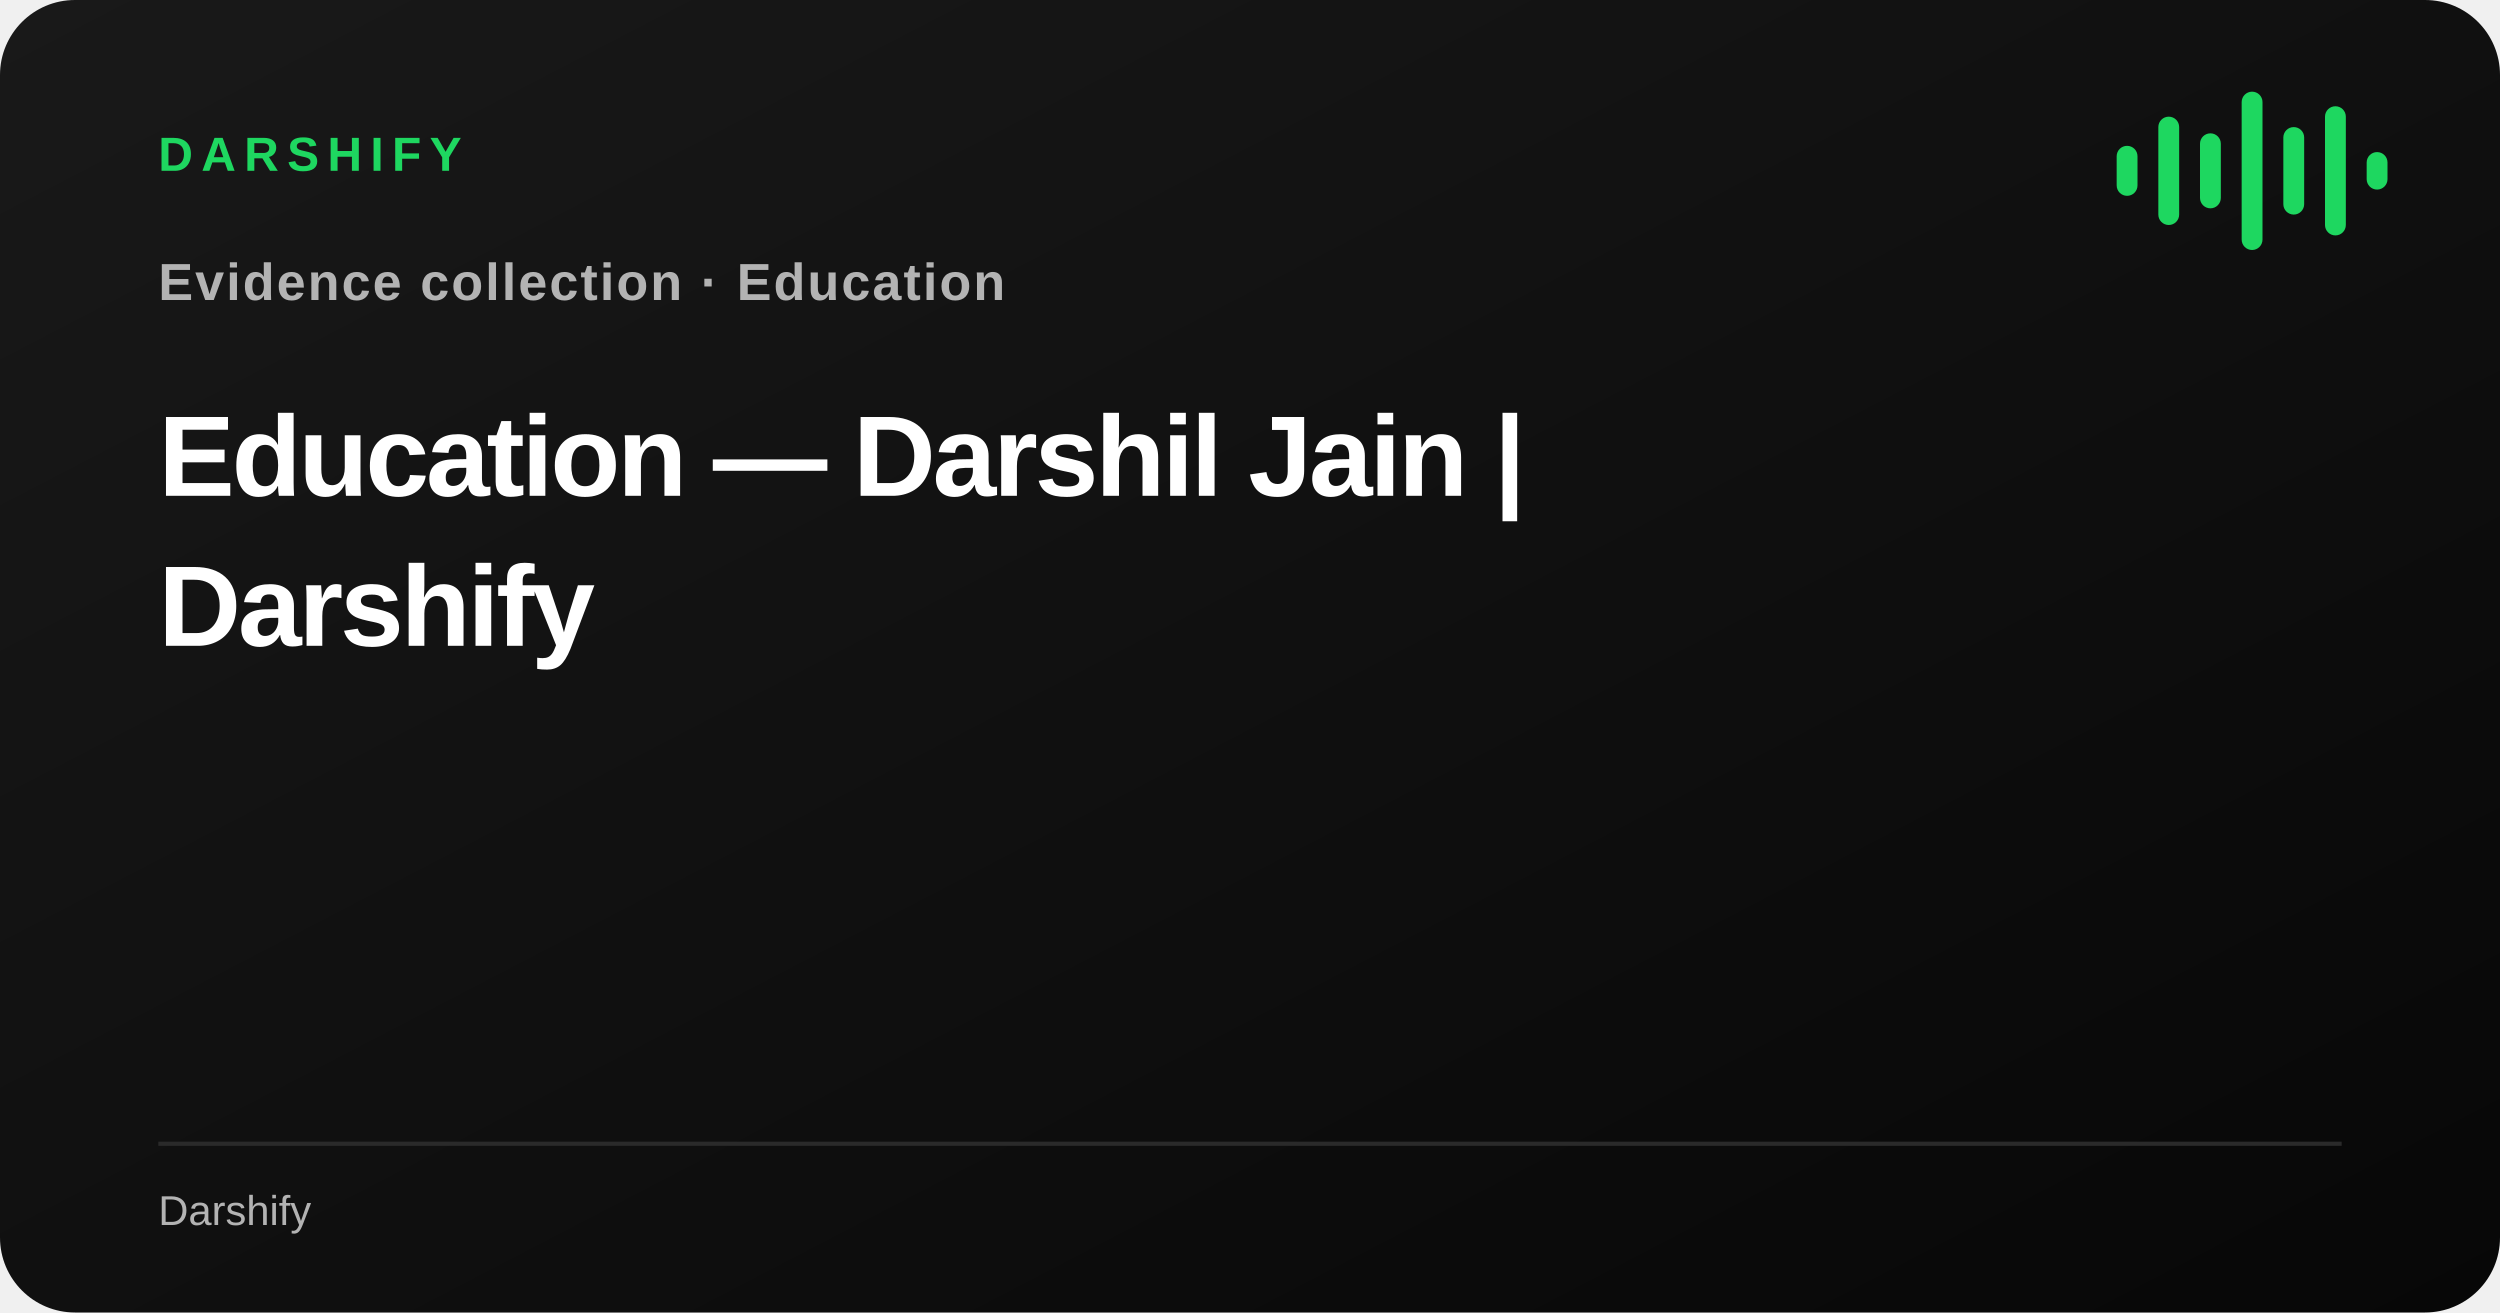
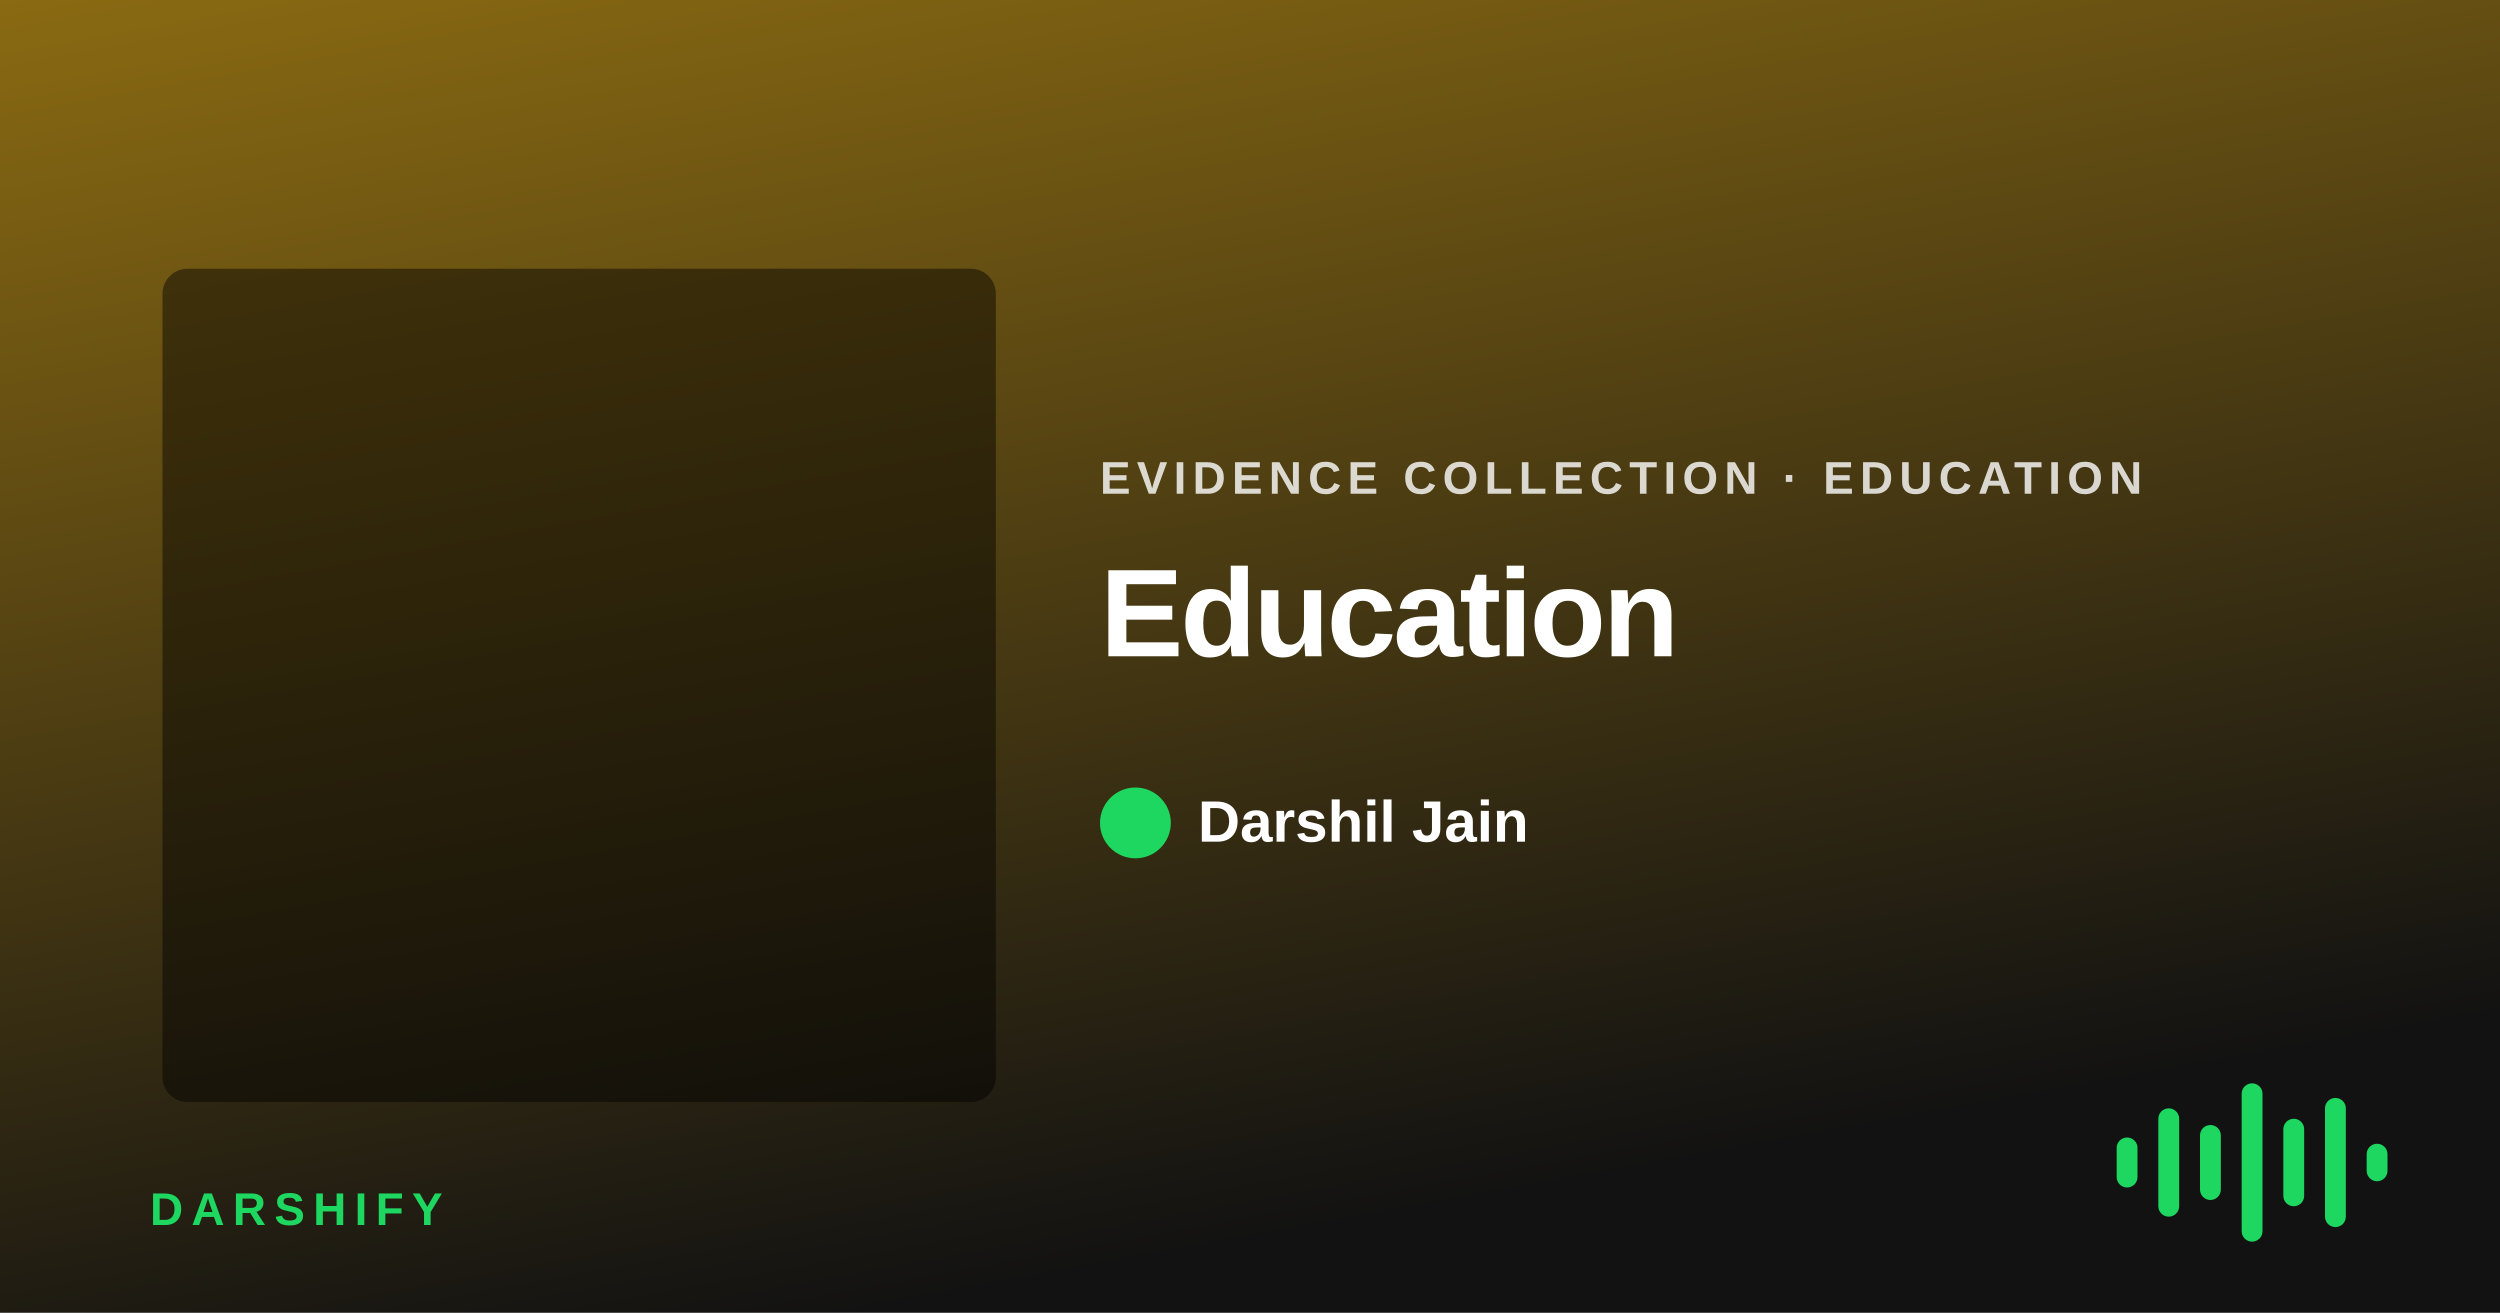
<svg xmlns="http://www.w3.org/2000/svg" viewBox="0 0 1200 630" width="1200" height="630" role="img" aria-label="Education — Darshil Jain | Darshify" data-route-id="collection:education">
  <defs>
-     <linearGradient id="surface" x1="0" y1="0" x2="1" y2="1">
-       <stop offset="0" stop-color="#191919" />
-       <stop offset="1" stop-color="#070707" />
+     <linearGradient id="wash" x1="0" y1="0" x2="0.35" y2="1">
+       <stop offset="0" stop-color="#8a6a12" />
+       <stop offset="1" stop-color="#121212" />
    </linearGradient>
-     <radialGradient id="glow" cx="0" cy="0" r="1" gradientTransform="translate(1030 86) rotate(135) scale(420)">
-       <stop stop-color="#1ed760" stop-opacity=".38" />
-       <stop offset="1" stop-color="#1ed760" stop-opacity="0" />
-     </radialGradient>
  </defs>
-   <rect width="1200" height="630" rx="36" fill="url(#surface)" />
-   <rect width="1200" height="630" rx="36" fill="url(#glow)" />
+   <rect width="1200" height="630" fill="#121212" />
+   <rect width="1200" height="630" fill="url(#wash)" />
+   <rect x="78" y="129" width="400" height="400" rx="12" fill="#000" opacity=".45" />
+   <text x="528" y="237" fill="#ffffff" fill-opacity=".8" font-family="Arial, Helvetica, sans-serif" font-size="22" font-weight="700" letter-spacing="3">EVIDENCE COLLECTION · EDUCATION</text>
+   <text fill="#ffffff" font-family="Arial, Helvetica, sans-serif" font-size="60" font-weight="800" letter-spacing="-1.5">
+     <tspan x="528" y="315">Education</tspan>
+   </text>
+   <circle cx="545" cy="395" r="17" fill="#1ed760" />
+   <text x="575" y="404" fill="#ffffff" font-family="Arial, Helvetica, sans-serif" font-size="28" font-weight="700">Darshil Jain</text>
  <g data-motif="proof-wave" aria-label="Evidence signal">
-     <rect x="1016" y="70" width="10" height="24" rx="5" fill="#1ed760" />
-     <rect x="1036" y="56" width="10" height="52" rx="5" fill="#1ed760" />
-     <rect x="1056" y="64" width="10" height="36" rx="5" fill="#1ed760" />
-     <rect x="1076" y="44" width="10" height="76" rx="5" fill="#1ed760" />
-     <rect x="1096" y="61" width="10" height="42" rx="5" fill="#1ed760" />
-     <rect x="1116" y="51" width="10" height="62" rx="5" fill="#1ed760" />
-     <rect x="1136" y="73" width="10" height="18" rx="5" fill="#1ed760" />
+     <rect x="1016" y="546" width="10" height="24" rx="5" fill="#1ed760" />
+     <rect x="1036" y="532" width="10" height="52" rx="5" fill="#1ed760" />
+     <rect x="1056" y="540" width="10" height="36" rx="5" fill="#1ed760" />
+     <rect x="1076" y="520" width="10" height="76" rx="5" fill="#1ed760" />
+     <rect x="1096" y="537" width="10" height="42" rx="5" fill="#1ed760" />
+     <rect x="1116" y="527" width="10" height="62" rx="5" fill="#1ed760" />
+     <rect x="1136" y="549" width="10" height="18" rx="5" fill="#1ed760" />
  </g>
-   <text x="76" y="82" fill="#1ed760" font-family="Arial, Helvetica, sans-serif" font-size="23" font-weight="700" letter-spacing="4">DARSHIFY</text>
-   <text x="76" y="144" fill="#b3b3b3" font-family="Arial, Helvetica, sans-serif" font-size="25" font-weight="600" letter-spacing="1">Evidence collection · Education</text>
-   <text fill="#ffffff" font-family="Arial, Helvetica, sans-serif" font-size="55" font-weight="800" letter-spacing="-1.5">
-     <tspan x="76" y="238">Education — Darshil Jain |</tspan>
-     <tspan x="76" y="310">Darshify</tspan>
-   </text>
-   <rect x="76" y="548" width="1048" height="2" fill="#2a2a2a" />
-   <text x="76" y="588" fill="#b3b3b3" font-family="Arial, Helvetica, sans-serif" font-size="20">Darshify</text>
+   <text x="72" y="588" fill="#1ed760" font-family="Arial, Helvetica, sans-serif" font-size="22" font-weight="700" letter-spacing="4">DARSHIFY</text>
</svg>
